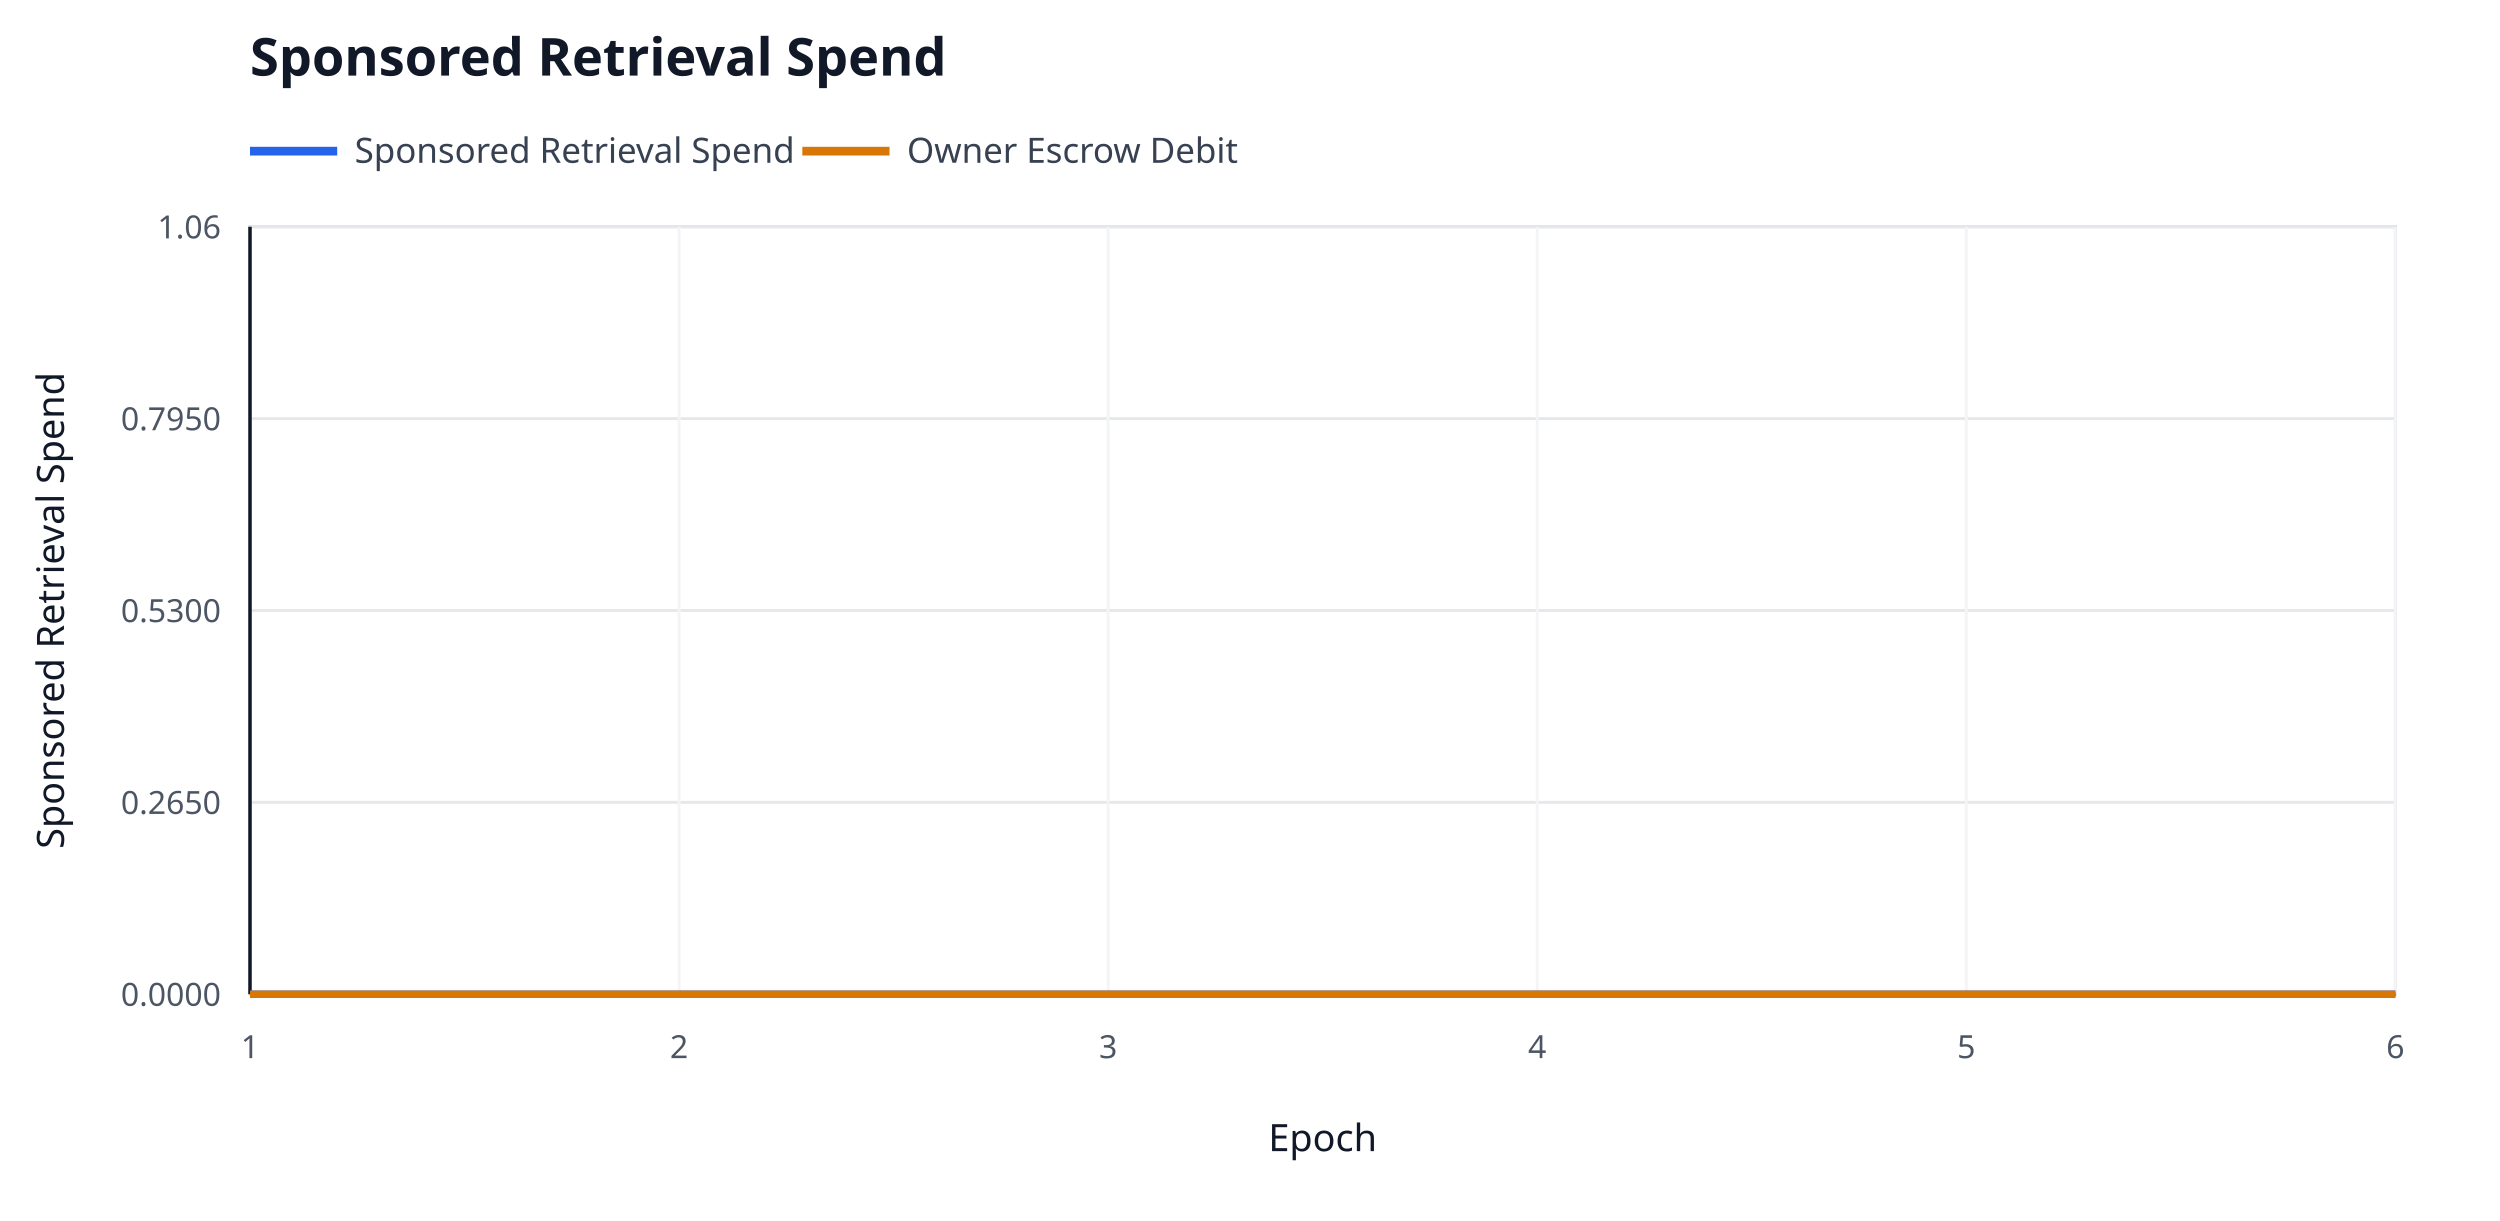
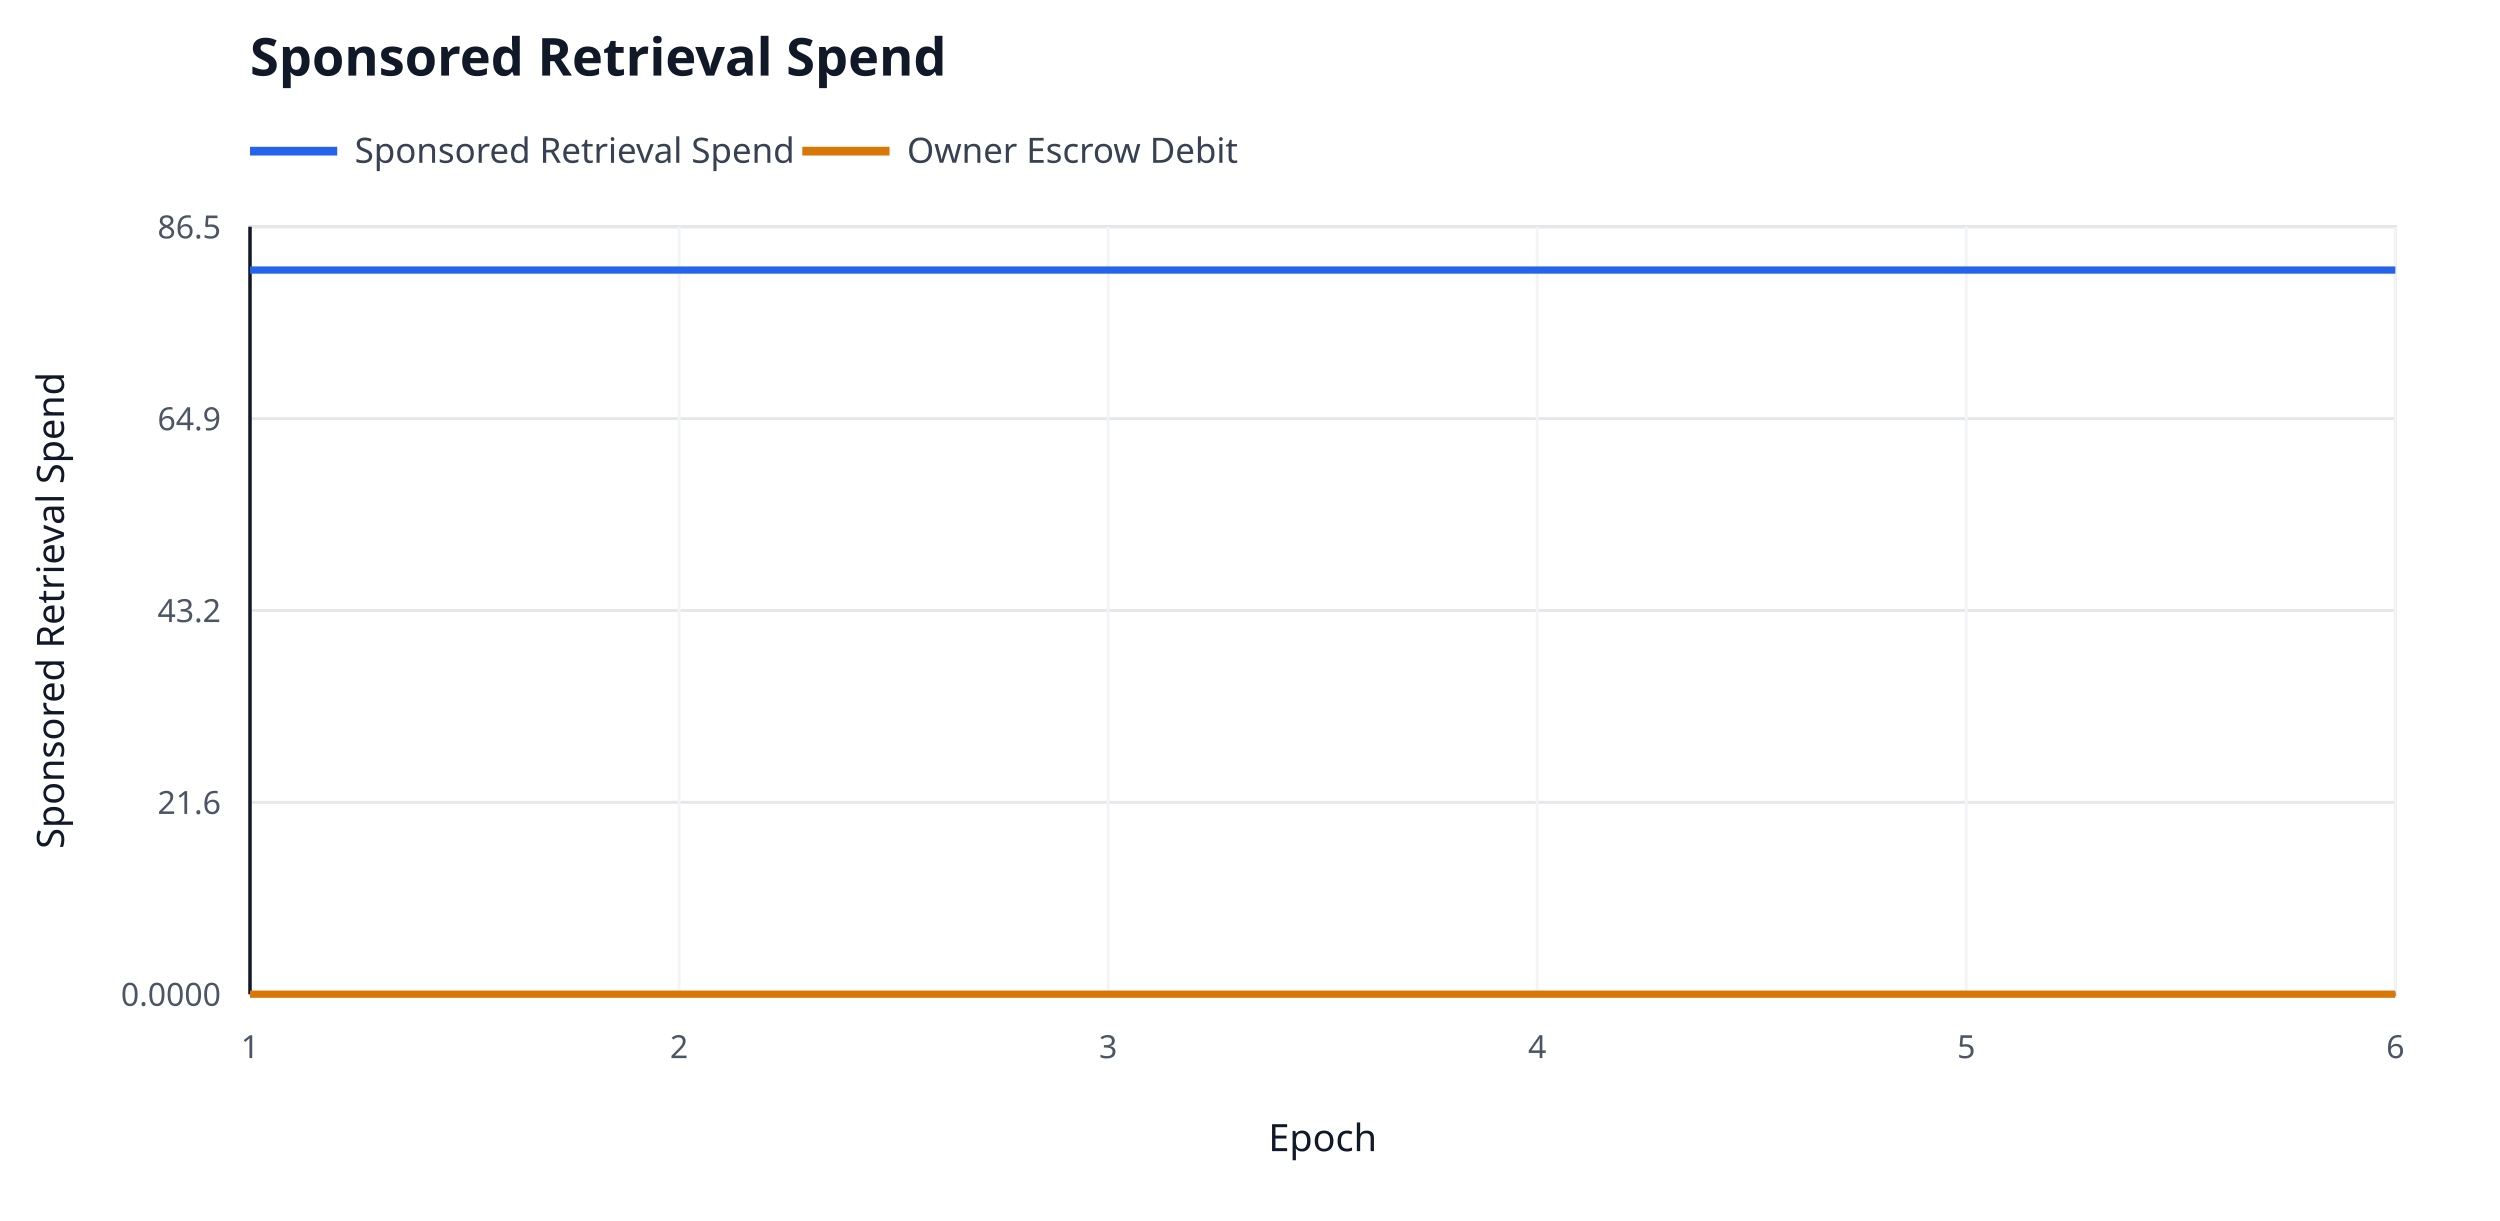
<svg xmlns="http://www.w3.org/2000/svg" width="860" height="420" viewBox="0 0 860 420">
  <rect width="100%" height="100%" fill="#ffffff" />
  <text x="86" y="26" font-family="sans-serif" font-size="18" font-weight="700" fill="#111827">Sponsored Retrieval Spend</text>
  <line x1="86" y1="52" x2="116" y2="52" stroke="#2563eb" stroke-width="3" />
  <text x="122" y="56" font-family="sans-serif" font-size="12" fill="#374151">Sponsored Retrieval Spend</text>
  <line x1="276" y1="52" x2="306" y2="52" stroke="#d97706" stroke-width="3" />
  <text x="312" y="56" font-family="sans-serif" font-size="12" fill="#374151">Owner Escrow Debit</text>
  <rect x="86" y="78" width="738" height="264" fill="#ffffff" stroke="#d1d5db" />
  <line x1="86" y1="342.0" x2="824" y2="342.0" stroke="#e5e7eb" stroke-width="1" />
  <text x="76" y="346.0" font-family="sans-serif" font-size="11" text-anchor="end" fill="#4b5563">0.0000</text>
  <line x1="86" y1="276.0" x2="824" y2="276.0" stroke="#e5e7eb" stroke-width="1" />
-   <text x="76" y="280.0" font-family="sans-serif" font-size="11" text-anchor="end" fill="#4b5563">0.2650</text>
+   <text x="76" y="280.0" font-family="sans-serif" font-size="11" text-anchor="end" fill="#4b5563">21.6</text>
  <line x1="86" y1="210.0" x2="824" y2="210.0" stroke="#e5e7eb" stroke-width="1" />
-   <text x="76" y="214.0" font-family="sans-serif" font-size="11" text-anchor="end" fill="#4b5563">0.5300</text>
+   <text x="76" y="214.0" font-family="sans-serif" font-size="11" text-anchor="end" fill="#4b5563">43.2</text>
  <line x1="86" y1="144.0" x2="824" y2="144.0" stroke="#e5e7eb" stroke-width="1" />
-   <text x="76" y="148.0" font-family="sans-serif" font-size="11" text-anchor="end" fill="#4b5563">0.7950</text>
+   <text x="76" y="148.0" font-family="sans-serif" font-size="11" text-anchor="end" fill="#4b5563">64.9</text>
  <line x1="86" y1="78.0" x2="824" y2="78.0" stroke="#e5e7eb" stroke-width="1" />
-   <text x="76" y="82.0" font-family="sans-serif" font-size="11" text-anchor="end" fill="#4b5563">1.06</text>
+   <text x="76" y="82.0" font-family="sans-serif" font-size="11" text-anchor="end" fill="#4b5563">86.5</text>
  <line x1="86.0" y1="78" x2="86.0" y2="342" stroke="#f3f4f6" stroke-width="1" />
  <text x="86.0" y="364" font-family="sans-serif" font-size="11" text-anchor="middle" fill="#4b5563">1</text>
  <line x1="233.6" y1="78" x2="233.6" y2="342" stroke="#f3f4f6" stroke-width="1" />
  <text x="233.6" y="364" font-family="sans-serif" font-size="11" text-anchor="middle" fill="#4b5563">2</text>
  <line x1="381.2" y1="78" x2="381.2" y2="342" stroke="#f3f4f6" stroke-width="1" />
  <text x="381.2" y="364" font-family="sans-serif" font-size="11" text-anchor="middle" fill="#4b5563">3</text>
  <line x1="528.8" y1="78" x2="528.8" y2="342" stroke="#f3f4f6" stroke-width="1" />
  <text x="528.8" y="364" font-family="sans-serif" font-size="11" text-anchor="middle" fill="#4b5563">4</text>
  <line x1="676.4" y1="78" x2="676.4" y2="342" stroke="#f3f4f6" stroke-width="1" />
  <text x="676.4" y="364" font-family="sans-serif" font-size="11" text-anchor="middle" fill="#4b5563">5</text>
  <line x1="824.0" y1="78" x2="824.0" y2="342" stroke="#f3f4f6" stroke-width="1" />
  <text x="824.0" y="364" font-family="sans-serif" font-size="11" text-anchor="middle" fill="#4b5563">6</text>
  <line x1="86" y1="342" x2="824" y2="342" stroke="#111827" stroke-width="1.2" />
  <line x1="86" y1="78" x2="86" y2="342" stroke="#111827" stroke-width="1.2" />
  <text x="455.0" y="396" font-family="sans-serif" font-size="13" text-anchor="middle" fill="#111827">Epoch</text>
  <text transform="translate(22 210.0) rotate(-90)" font-family="sans-serif" font-size="13" text-anchor="middle" fill="#111827">Sponsored Retrieval Spend</text>
-   <polyline fill="none" stroke="#2563eb" stroke-width="2.5" points="86.0,342.0 233.6,342.0 381.2,342.0 528.8,342.0 676.4,342.0 824.0,342.0" />
+   <polyline fill="none" stroke="#2563eb" stroke-width="2.5" points="86.0,92.9 233.6,92.9 381.2,92.9 528.8,92.9 676.4,92.9 824.0,92.9" />
  <polyline fill="none" stroke="#d97706" stroke-width="2.5" points="86.0,342.0 233.6,342.0 381.2,342.0 528.8,342.0 676.4,342.0 824.0,342.0" />
</svg>
